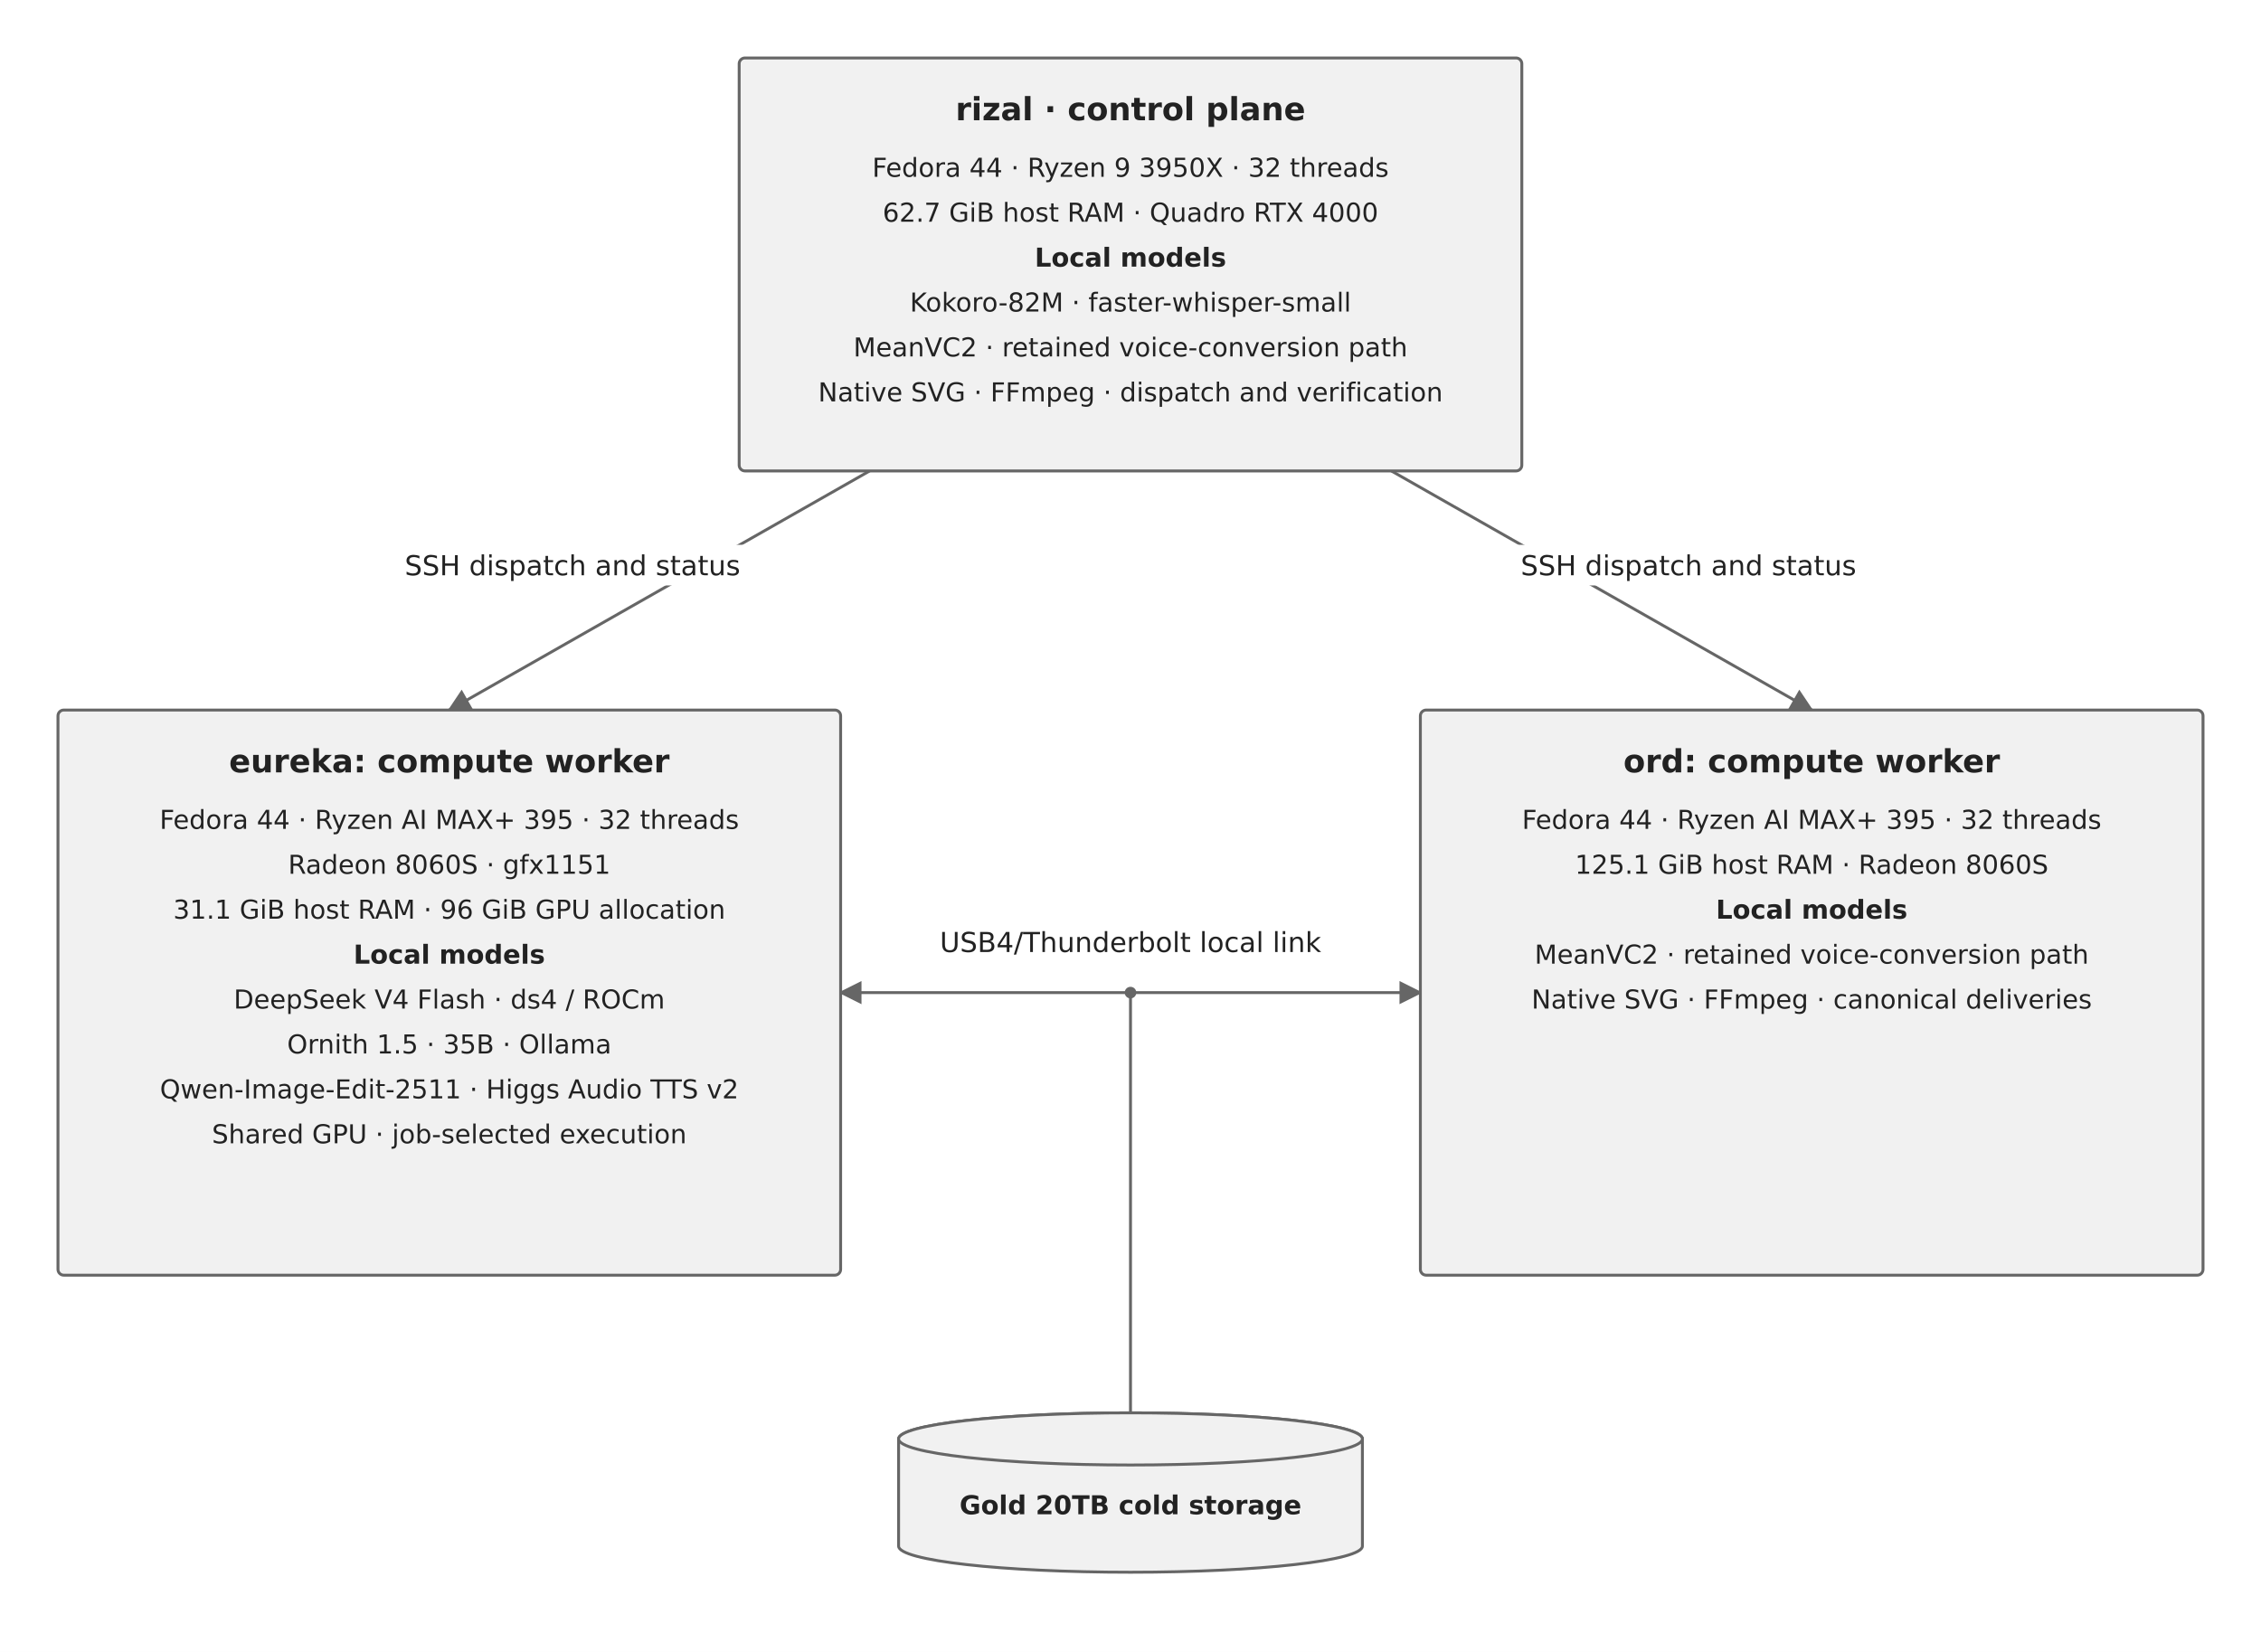
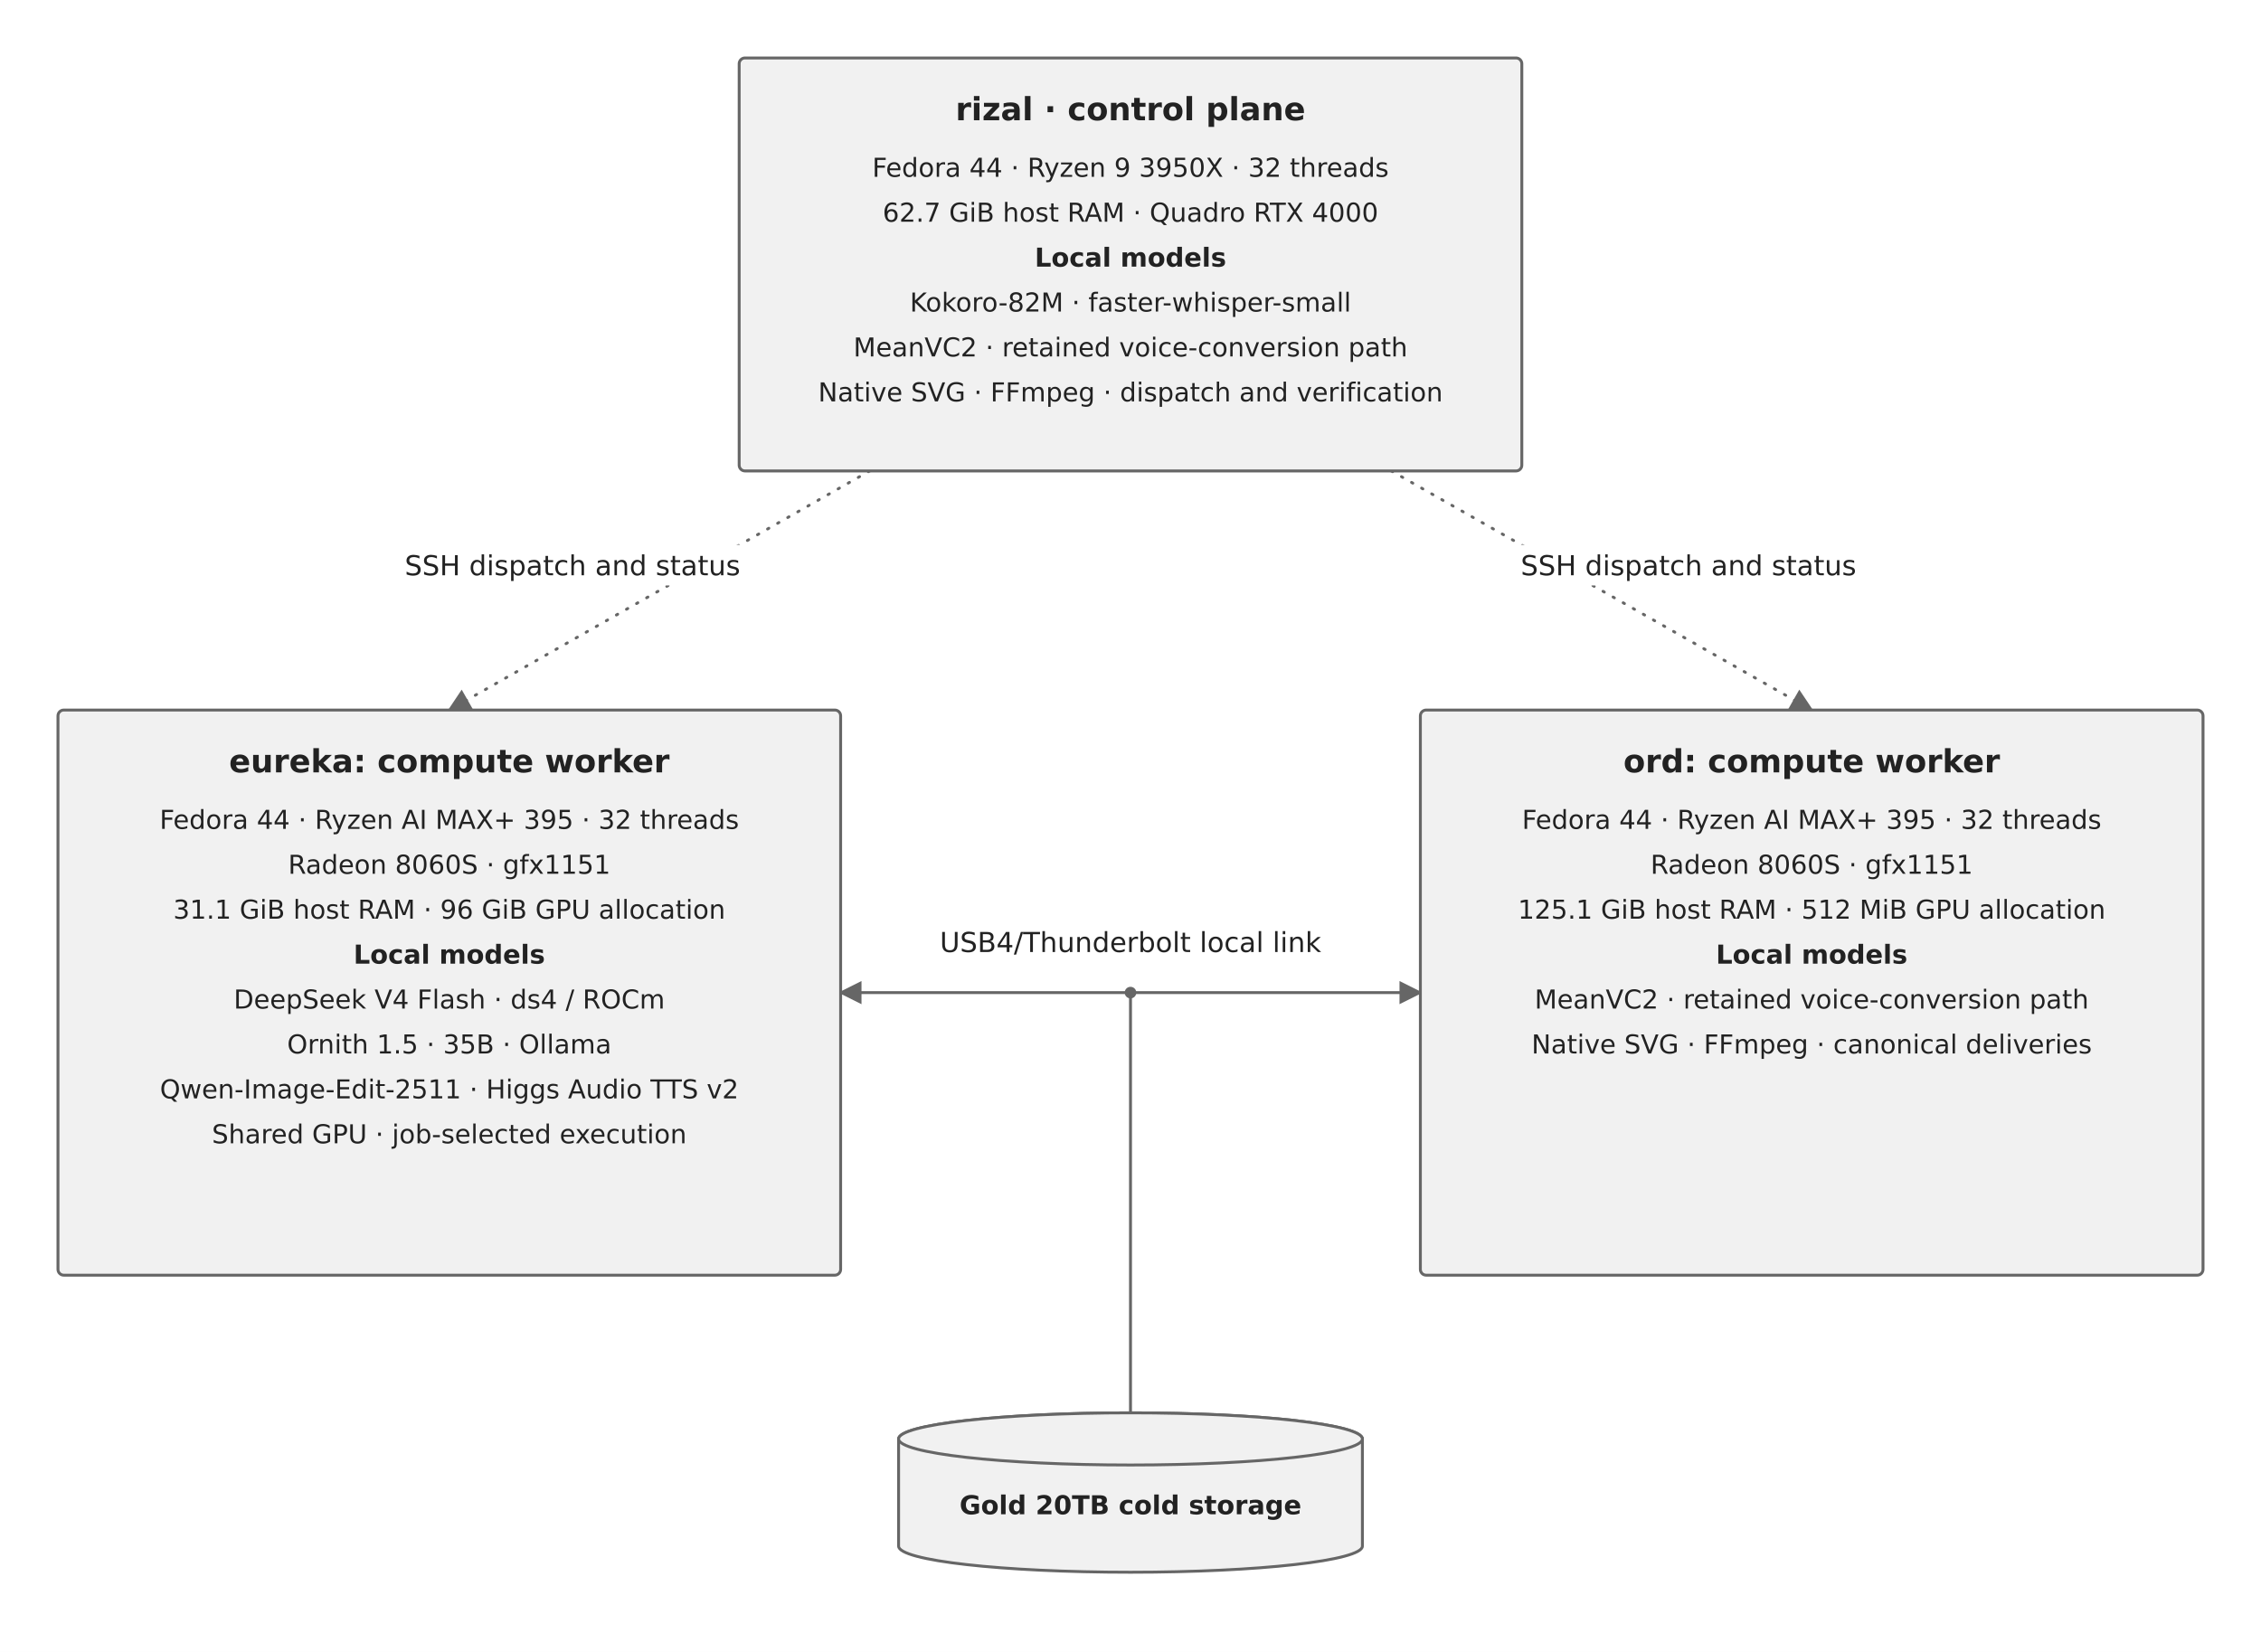
<svg xmlns="http://www.w3.org/2000/svg" viewBox="0 0 1560 1140" width="1560" height="1140" role="img" aria-labelledby="diagram-title" font-family="DejaVu Sans">
  <rect width="1560" height="1140" fill="white" />
  <defs>
    <marker id="arrow" viewBox="0 0 10 10" refX="9" refY="5" markerWidth="8" markerHeight="8" orient="auto-start-reverse">
      <path d="M 0 0 L 10 5 L 0 10 Z" fill="#666666" />
    </marker>
  </defs>
-   <path d="M 600 325 L 310 490" fill="none" stroke="#666666" stroke-width="2" data-source="R" data-target="E" marker-end="url(#arrow)" />
-   <path d="M 960 325 L 1250 490" fill="none" stroke="#666666" stroke-width="2" data-source="R" data-target="O" marker-end="url(#arrow)" />
+   <path d="M 600 325 L 310 490" fill="none" stroke="#666666" stroke-width="2" data-source="R" data-target="E" marker-end="url(#arrow)" stroke-dasharray="1 7" stroke-linecap="round" />
+   <path d="M 960 325 L 1250 490" fill="none" stroke="#666666" stroke-width="2" data-source="R" data-target="O" marker-end="url(#arrow)" stroke-dasharray="1 7" stroke-linecap="round" />
  <path d="M 580 685 L 780 685" fill="none" stroke="#666666" stroke-width="2" data-source="E" data-target="LINK" marker-start="url(#arrow)" />
  <path d="M 780 685 L 980 685" fill="none" stroke="#666666" stroke-width="2" data-source="LINK" data-target="O" marker-end="url(#arrow)" />
  <path d="M 780 685 L 780 975" fill="none" stroke="#666666" stroke-width="2" data-source="LINK" data-target="STORAGE" />
  <g id="node-R">
    <rect x="510" y="40" width="540" height="285" rx="4" fill="#f1f1f1" stroke="#666666" stroke-width="2" />
    <text x="780.0" y="83" text-anchor="middle" fill="#222222" font-size="22" font-weight="700">rizal · control plane</text>
    <text x="780.0" y="122" text-anchor="middle" fill="#222222" font-size="18" font-weight="400">Fedora 44 · Ryzen 9 3950X · 32 threads</text>
    <text x="780.0" y="153" text-anchor="middle" fill="#222222" font-size="18" font-weight="400">62.7 GiB host RAM · Quadro RTX 4000</text>
    <text x="780.0" y="184" text-anchor="middle" fill="#222222" font-size="18" font-weight="700">Local models</text>
    <text x="780.0" y="215" text-anchor="middle" fill="#222222" font-size="18" font-weight="400">Kokoro-82M · faster-whisper-small</text>
    <text x="780.0" y="246" text-anchor="middle" fill="#222222" font-size="18" font-weight="400">MeanVC2 · retained voice-conversion path</text>
    <text x="780.0" y="277" text-anchor="middle" fill="#222222" font-size="18" font-weight="400">Native SVG · FFmpeg · dispatch and verification</text>
  </g>
  <g id="node-E">
    <rect x="40" y="490" width="540" height="390" rx="4" fill="#f1f1f1" stroke="#666666" stroke-width="2" />
    <text x="310.0" y="533" text-anchor="middle" fill="#222222" font-size="22" font-weight="700">eureka: compute worker</text>
    <text x="310.0" y="572" text-anchor="middle" fill="#222222" font-size="18" font-weight="400">Fedora 44 · Ryzen AI MAX+ 395 · 32 threads</text>
    <text x="310.0" y="603" text-anchor="middle" fill="#222222" font-size="18" font-weight="400">Radeon 8060S · gfx1151</text>
    <text x="310.0" y="634" text-anchor="middle" fill="#222222" font-size="18" font-weight="400">31.1 GiB host RAM · 96 GiB GPU allocation</text>
    <text x="310.0" y="665" text-anchor="middle" fill="#222222" font-size="18" font-weight="700">Local models</text>
    <text x="310.0" y="696" text-anchor="middle" fill="#222222" font-size="18" font-weight="400">DeepSeek V4 Flash · ds4 / ROCm</text>
    <text x="310.0" y="727" text-anchor="middle" fill="#222222" font-size="18" font-weight="400">Ornith 1.5 · 35B · Ollama</text>
    <text x="310.0" y="758" text-anchor="middle" fill="#222222" font-size="18" font-weight="400">Qwen-Image-Edit-2511 · Higgs Audio TTS v2</text>
    <text x="310.0" y="789" text-anchor="middle" fill="#222222" font-size="18" font-weight="400">Shared GPU · job-selected execution</text>
  </g>
  <g id="node-O">
    <rect x="980" y="490" width="540" height="390" rx="4" fill="#f1f1f1" stroke="#666666" stroke-width="2" />
    <text x="1250.0" y="533" text-anchor="middle" fill="#222222" font-size="22" font-weight="700">ord: compute worker</text>
    <text x="1250.0" y="572" text-anchor="middle" fill="#222222" font-size="18" font-weight="400">Fedora 44 · Ryzen AI MAX+ 395 · 32 threads</text>
-     <text x="1250.0" y="603" text-anchor="middle" fill="#222222" font-size="18" font-weight="400">125.1 GiB host RAM · Radeon 8060S</text>
-     <text x="1250.0" y="634" text-anchor="middle" fill="#222222" font-size="18" font-weight="700">Local models</text>
-     <text x="1250.0" y="665" text-anchor="middle" fill="#222222" font-size="18" font-weight="400">MeanVC2 · retained voice-conversion path</text>
-     <text x="1250.0" y="696" text-anchor="middle" fill="#222222" font-size="18" font-weight="400">Native SVG · FFmpeg · canonical deliveries</text>
+     <text x="1250.0" y="603" text-anchor="middle" fill="#222222" font-size="18" font-weight="400">Radeon 8060S · gfx1151</text>
+     <text x="1250.0" y="634" text-anchor="middle" fill="#222222" font-size="18" font-weight="400">125.1 GiB host RAM · 512 MiB GPU allocation</text>
+     <text x="1250.0" y="665" text-anchor="middle" fill="#222222" font-size="18" font-weight="700">Local models</text>
+     <text x="1250.0" y="696" text-anchor="middle" fill="#222222" font-size="18" font-weight="400">MeanVC2 · retained voice-conversion path</text>
+     <text x="1250.0" y="727" text-anchor="middle" fill="#222222" font-size="18" font-weight="400">Native SVG · FFmpeg · canonical deliveries</text>
  </g>
  <g id="node-STORAGE">
    <path d="M 620 993 A 160.0 18 0 0 1 940 993 V 1067 A 160.0 18 0 0 1 620 1067 Z" fill="#f1f1f1" stroke="#666666" stroke-width="2" />
    <ellipse cx="780.0" cy="993" rx="160.0" ry="18" fill="#f1f1f1" stroke="#666666" stroke-width="2" />
    <text x="780.0" y="1045.0" text-anchor="middle" fill="#222222" font-size="18" font-weight="700">Gold 20TB cold storage</text>
  </g>
  <rect x="260.5" y="376" width="269" height="28" rx="4" fill="white" />
  <text x="395" y="397" text-anchor="middle" fill="#222222" font-size="19">SSH dispatch and status</text>
  <rect x="1030.5" y="376" width="269" height="28" rx="4" fill="white" />
  <text x="1165" y="397" text-anchor="middle" fill="#222222" font-size="19">SSH dispatch and status</text>
  <rect x="623.5" y="636" width="313" height="28" rx="4" fill="white" />
  <text x="780" y="657" text-anchor="middle" fill="#222222" font-size="19">USB4/Thunderbolt local link</text>
  <circle id="node-LINK" cx="780" cy="685" r="4" fill="#666666" />
</svg>
